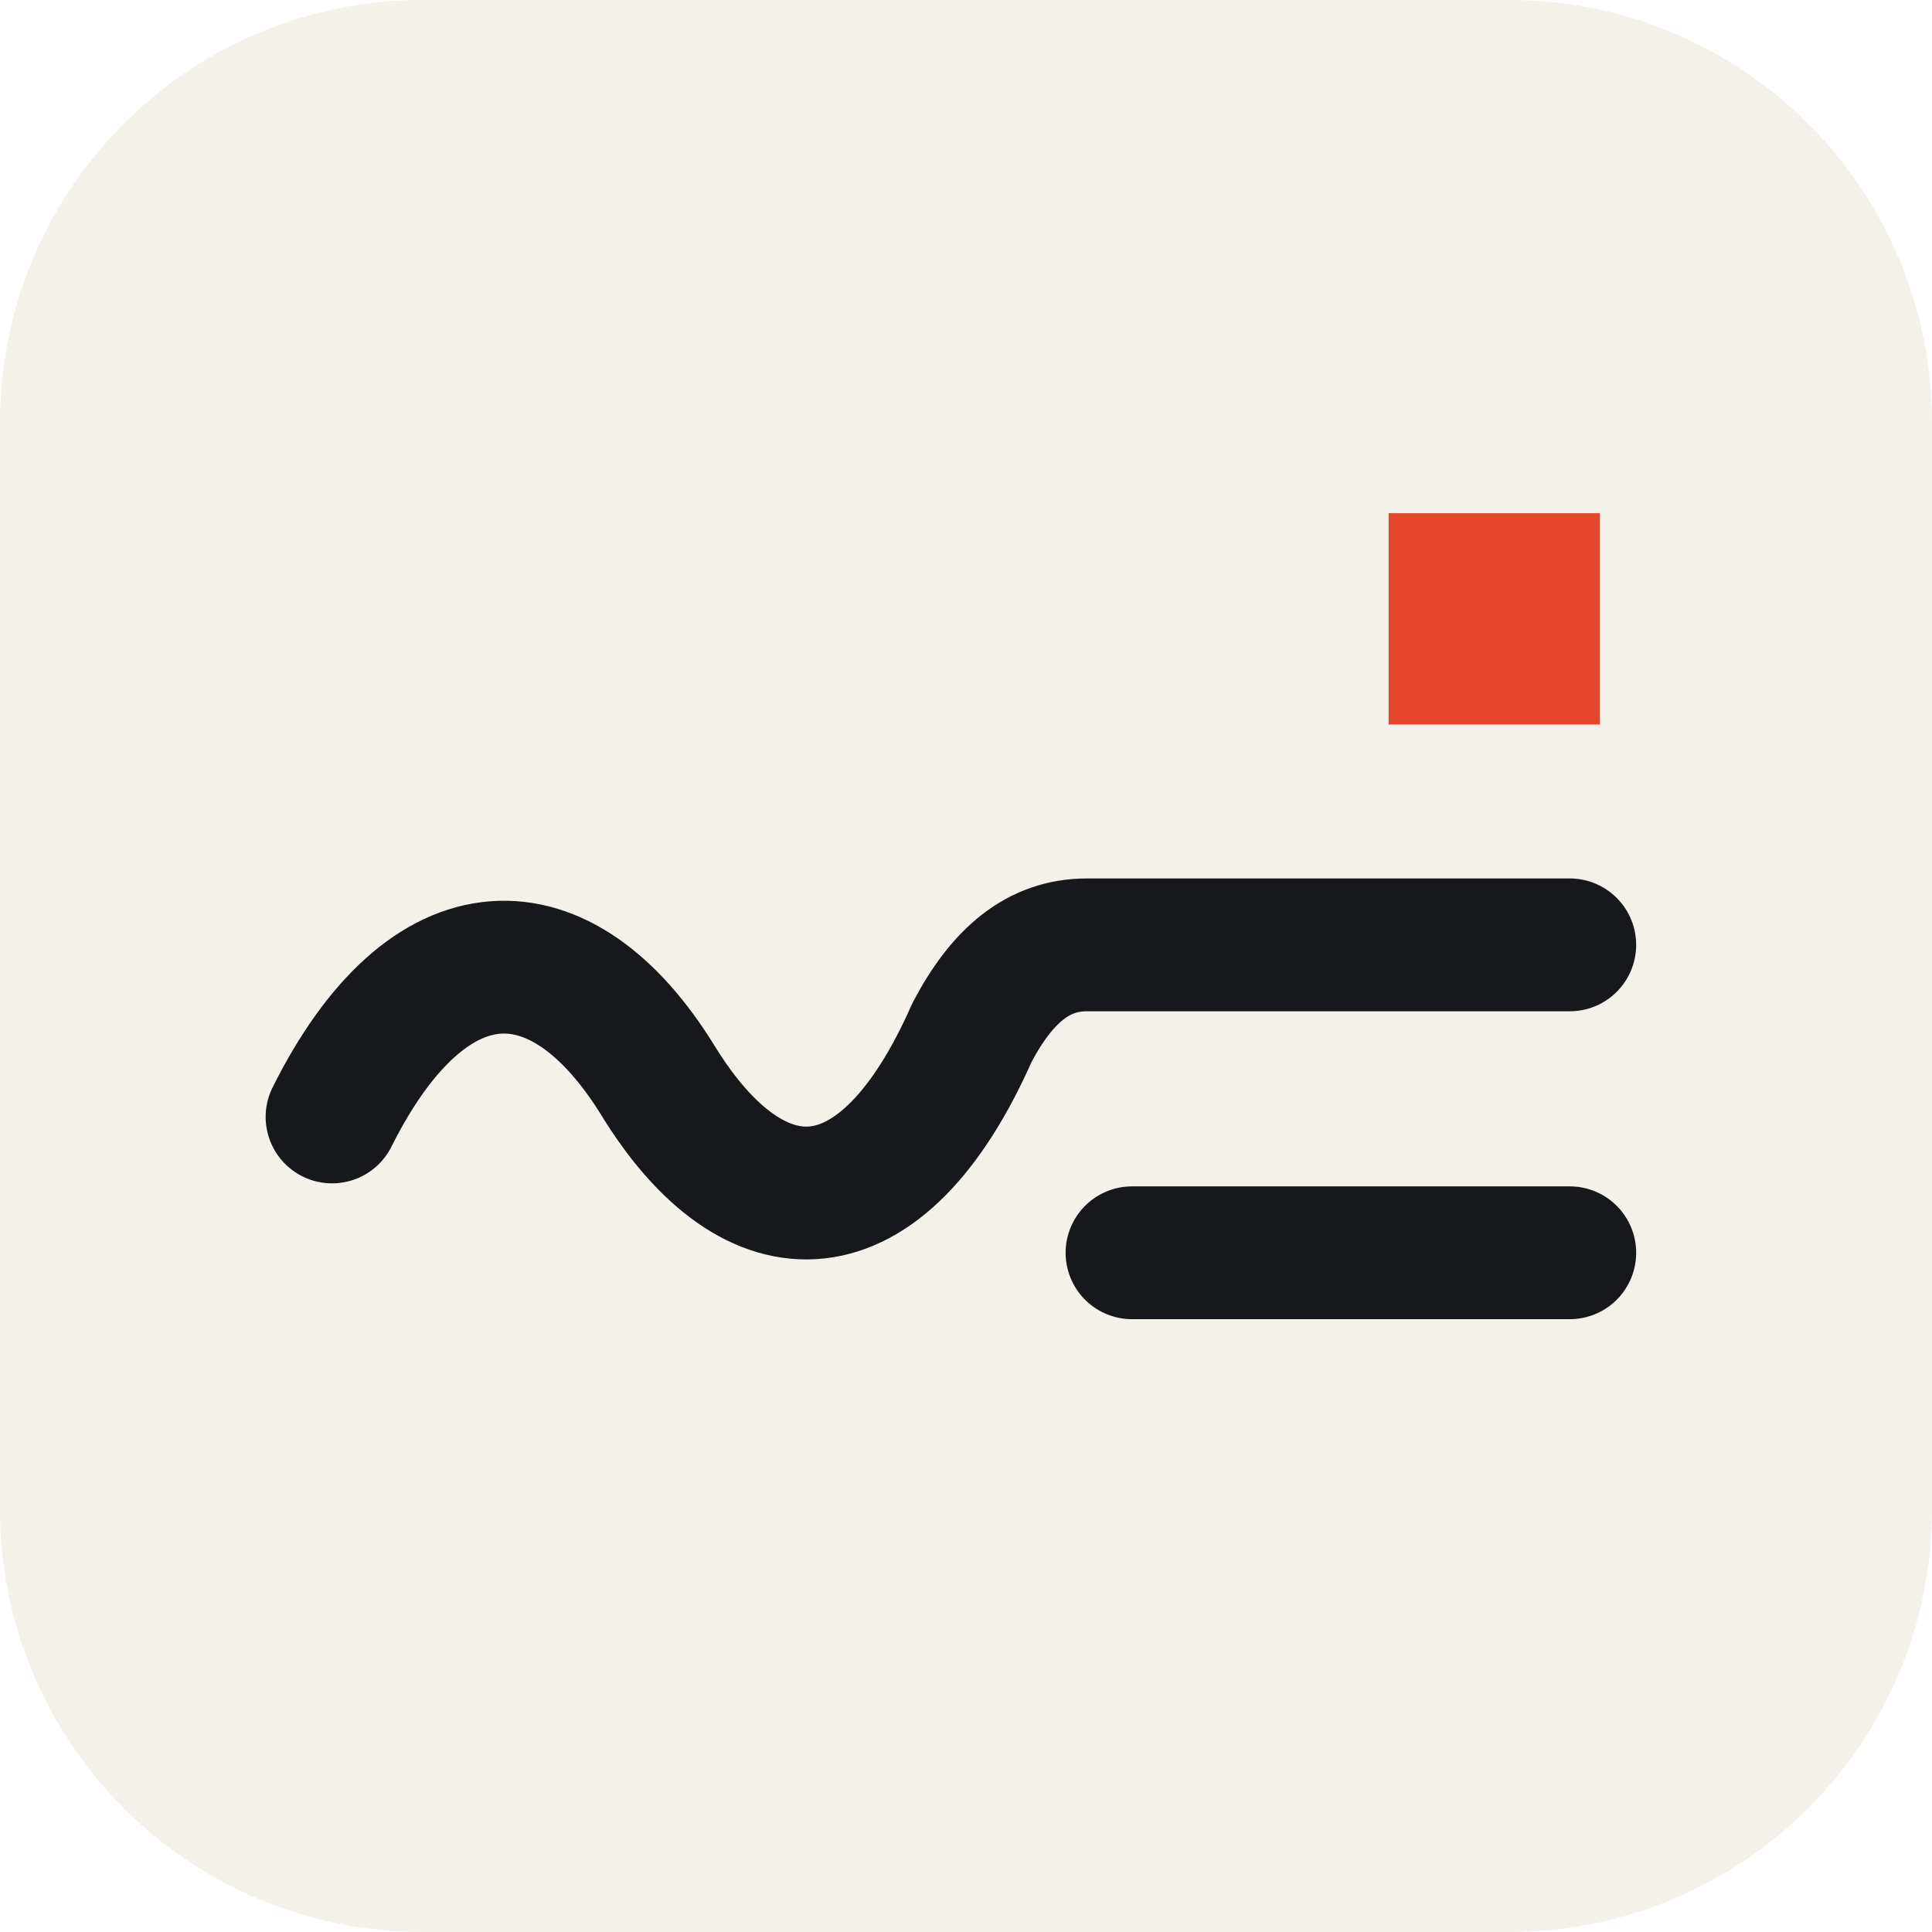
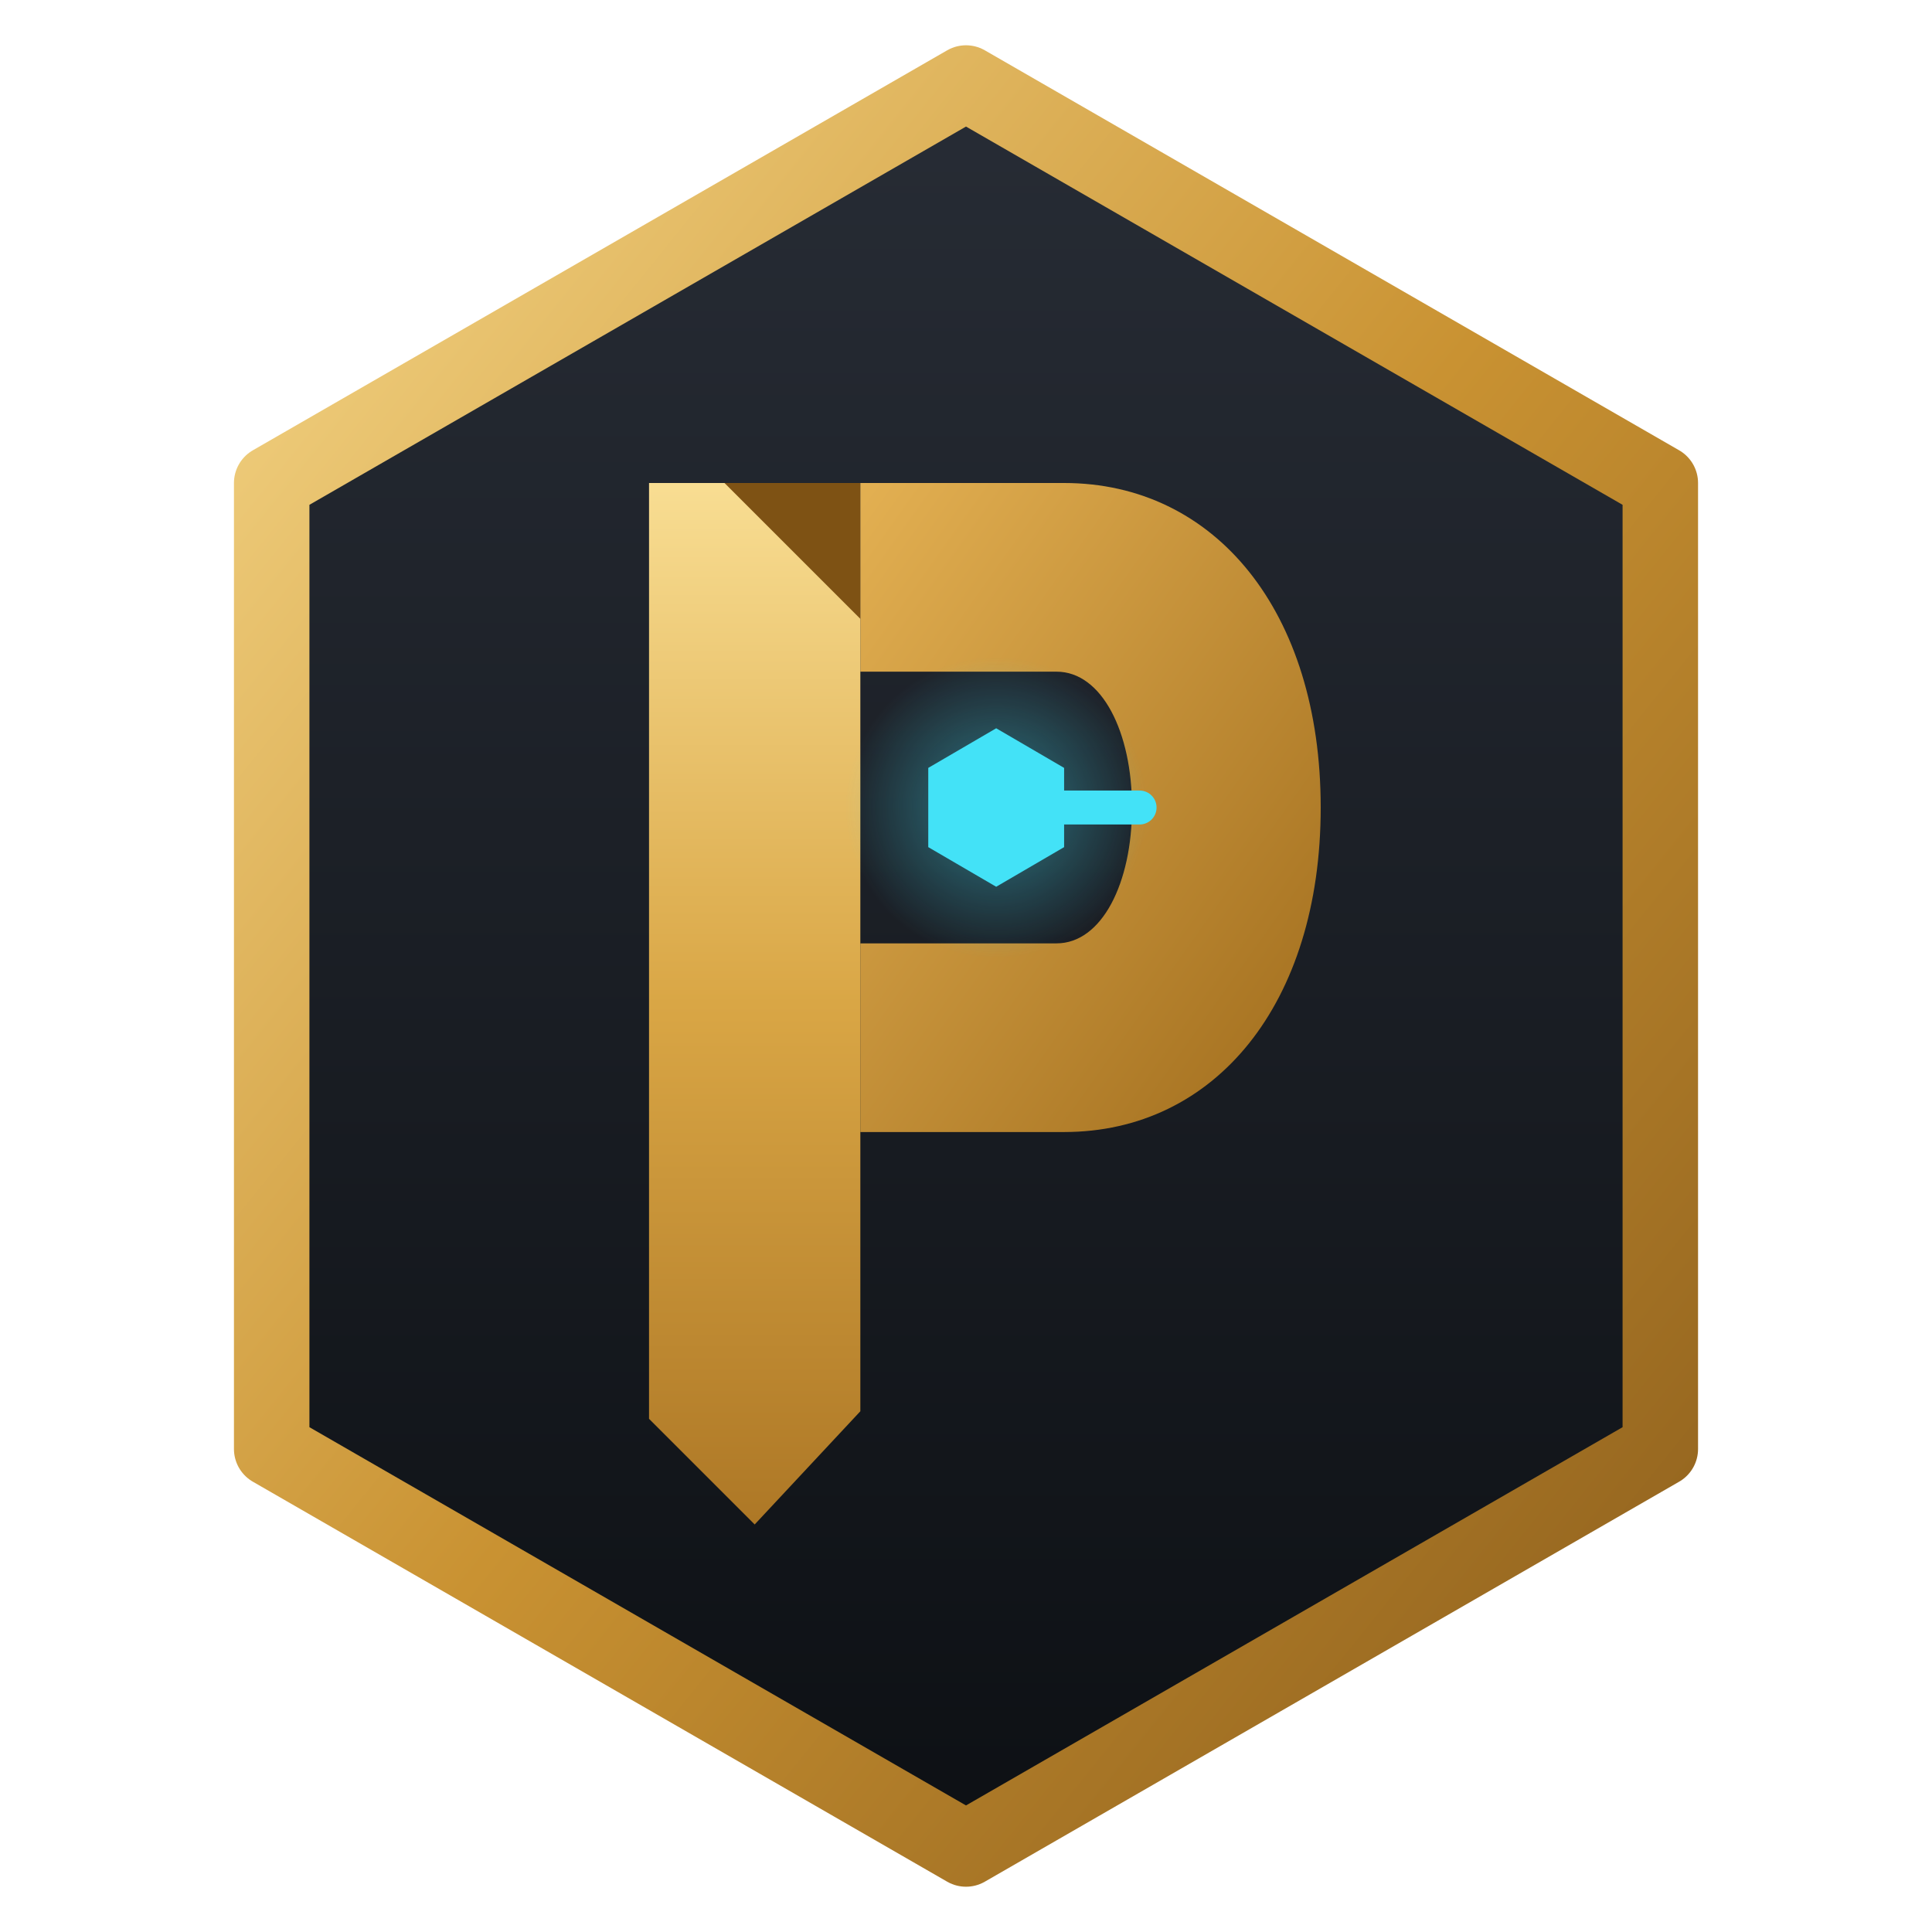
- <svg xmlns="http://www.w3.org/2000/svg" viewBox="0 0 64 64" width="64" height="64" role="img" aria-label="PromptingCraft.com">
-   <rect width="64" height="64" rx="14" fill="#F4F1EA" />
-   <path d="M11 37c3.2-6.4 7.6-6.4 10.8-1.2 3.2 5.2 7.4 5.2 10.4-1.6 1-1.9 2.2-2.9 3.8-2.9H52" fill="none" stroke="#17181C" stroke-width="4.4" stroke-linecap="round" stroke-linejoin="round" />
-   <path d="M37.5 41.5H52" fill="none" stroke="#17181C" stroke-width="4.4" stroke-linecap="round" />
-   <rect x="46" y="17" width="7" height="7" fill="#E4472B" />
+ <svg xmlns="http://www.w3.org/2000/svg" viewBox="0 0 512 512" width="512" height="512" role="img" aria-label="PromptingCraft.com">
+   <defs>
+     <linearGradient id="t" x1="0" y1="0" x2="0" y2="1">
+       <stop offset="0.00" stop-color="#272C35" />
+       <stop offset="1.00" stop-color="#0D1014" />
+     </linearGradient>
+     <linearGradient id="r" x1="0" y1="0" x2="1" y2="1">
+       <stop offset="0.00" stop-color="#F5D687" />
+       <stop offset="0.50" stop-color="#C99232" />
+       <stop offset="1.00" stop-color="#8C5E1C" />
+     </linearGradient>
+     <linearGradient id="s" x1="0" y1="0" x2="0" y2="1">
+       <stop offset="0.00" stop-color="#F8DD92" />
+       <stop offset="0.50" stop-color="#D9A645" />
+       <stop offset="1.00" stop-color="#AE7826" />
+     </linearGradient>
+     <linearGradient id="b" x1="0" y1="0" x2="1" y2="1">
+       <stop offset="0.00" stop-color="#E3B052" />
+       <stop offset="1.00" stop-color="#A06C1C" />
+     </linearGradient>
+     <radialGradient id="h">
+       <stop offset="0" stop-color="#43E2F7" stop-opacity="0.45" />
+       <stop offset="1" stop-color="#43E2F7" stop-opacity="0" />
+     </radialGradient>
+   </defs>
+   <path d="M256 22 L440 128 V384 L256 490 L72 384 V128 Z" fill="url(#t)" />
+   <path d="M256 22 L440 128 V384 L256 490 L72 384 V128 Z" fill="none" stroke="url(#r)" stroke-width="20" stroke-linejoin="round" />
+   <path d="M228 128 H282 C322 128 350 162 350 214 C350 266 322 300 282 300 H228 V250 H280 C292 250 300 234 300 214 C300 194 292 178 280 178 H228 Z" fill="url(#b)" />
+   <path d="M172 128 H228 V374 L200 404 L172 376 Z" fill="url(#s)" />
+   <path d="M192 128 H228 V164 Z" fill="#7E5214" />
+   <circle cx="264" cy="214" r="40" fill="url(#h)" />
+   <path d="M280 214 H302" stroke="#43E2F7" stroke-width="9" stroke-linecap="round" />
+   <path d="M264 193 L282 203.5 V224.5 L264 235 L246 224.5 V203.5 Z" fill="#43E2F7" />
</svg>
